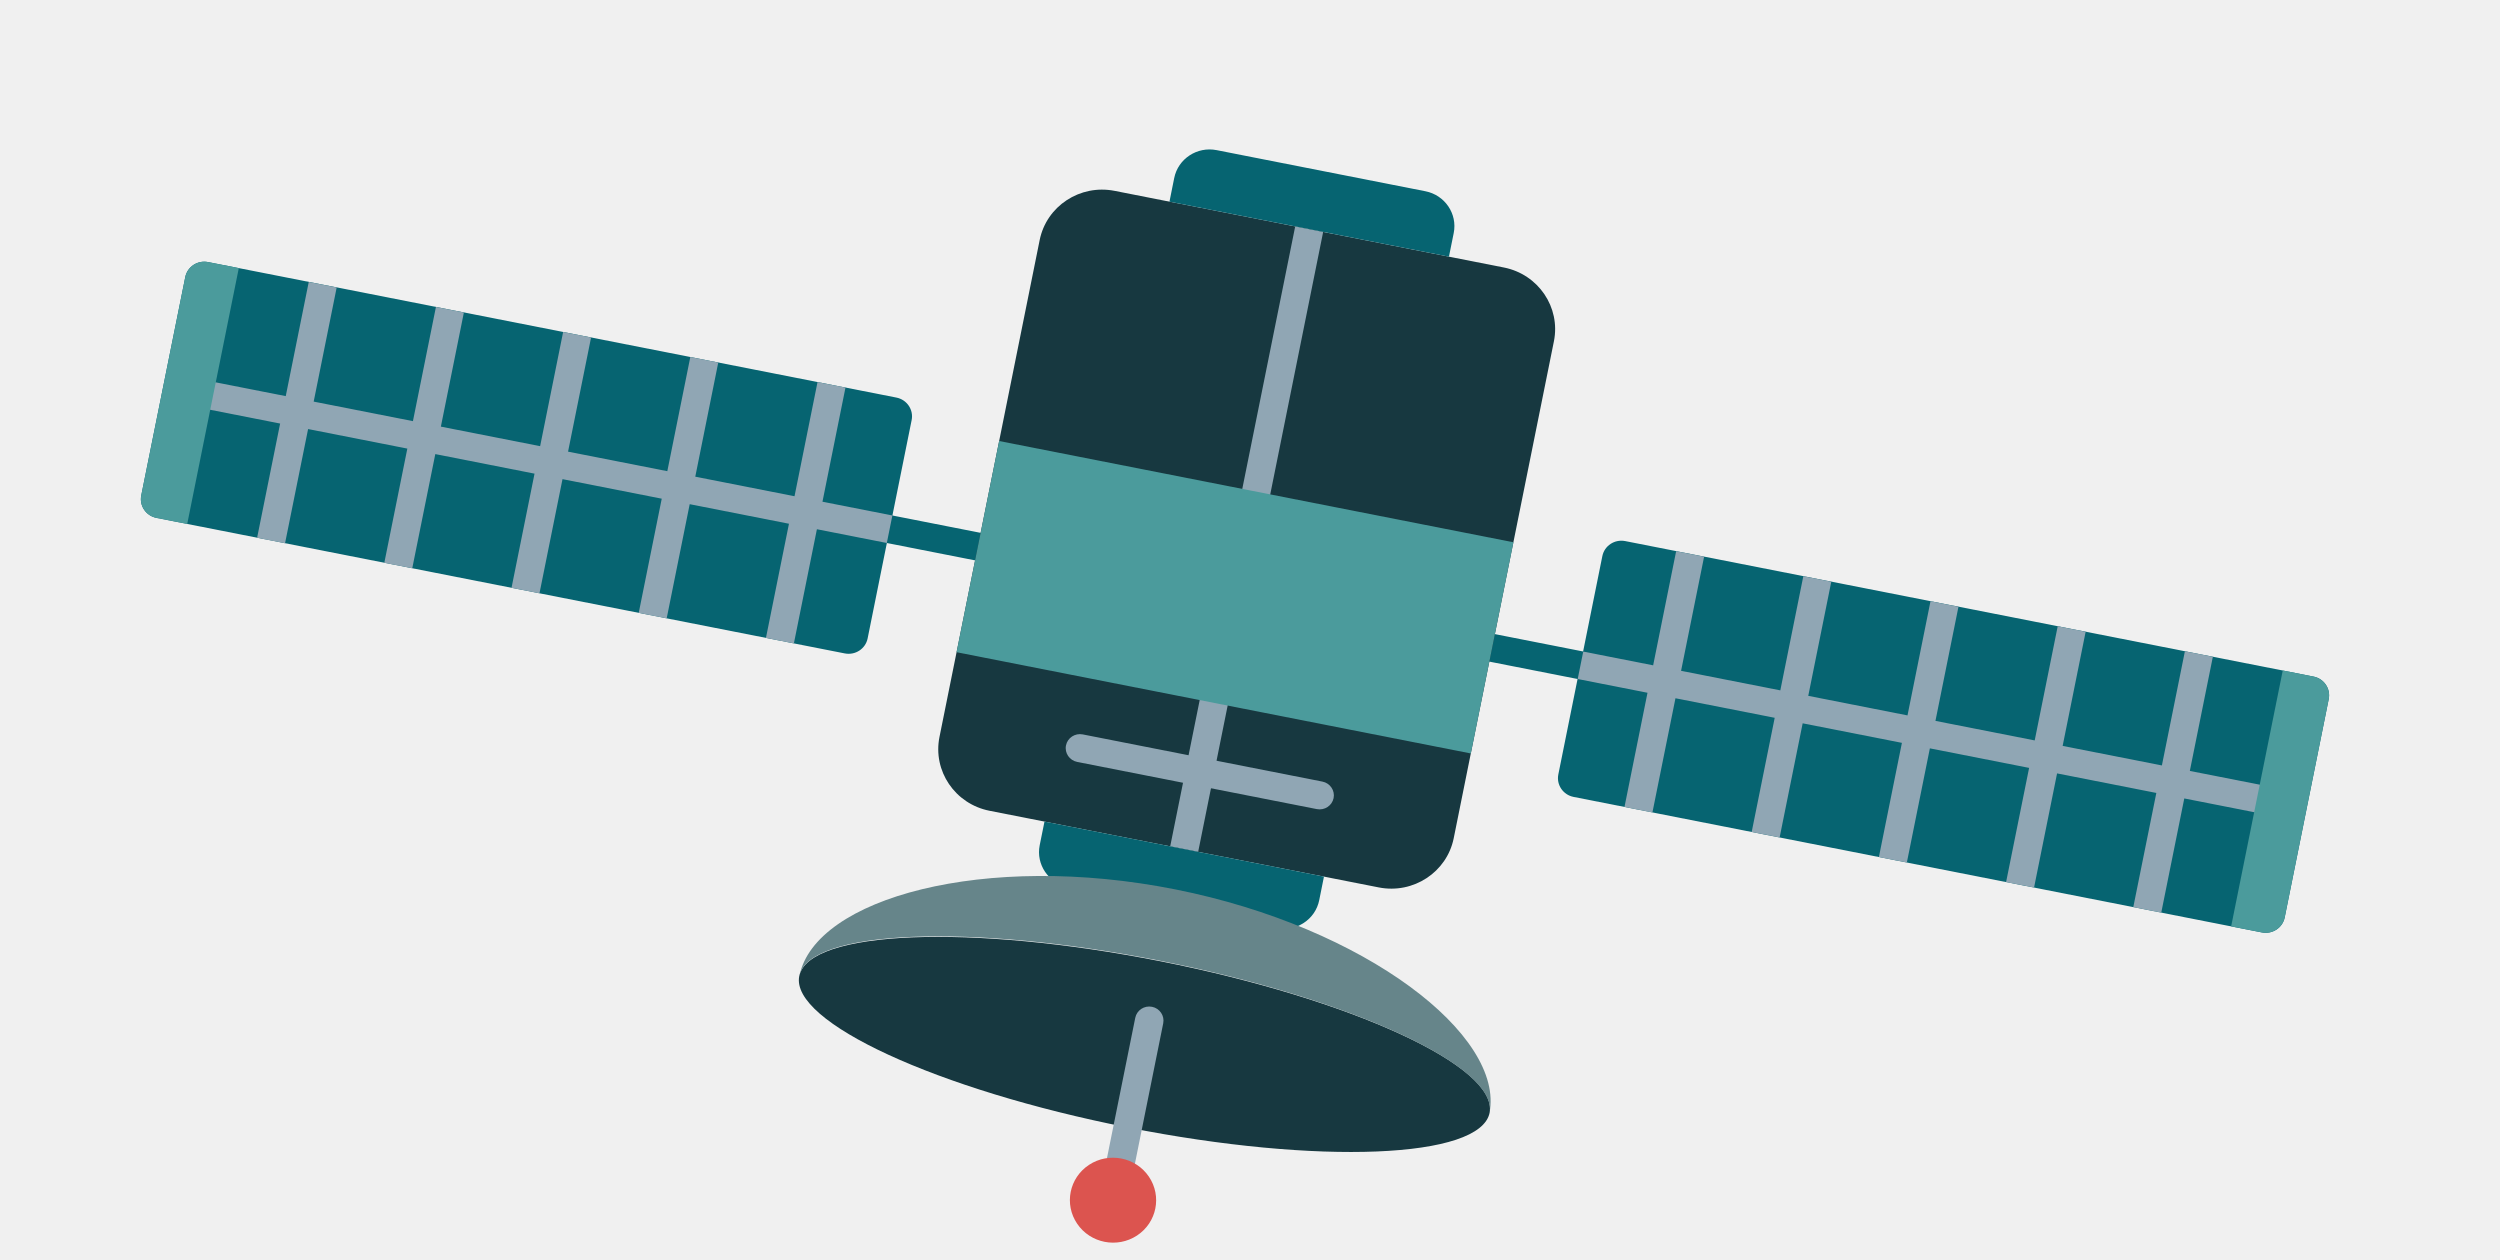
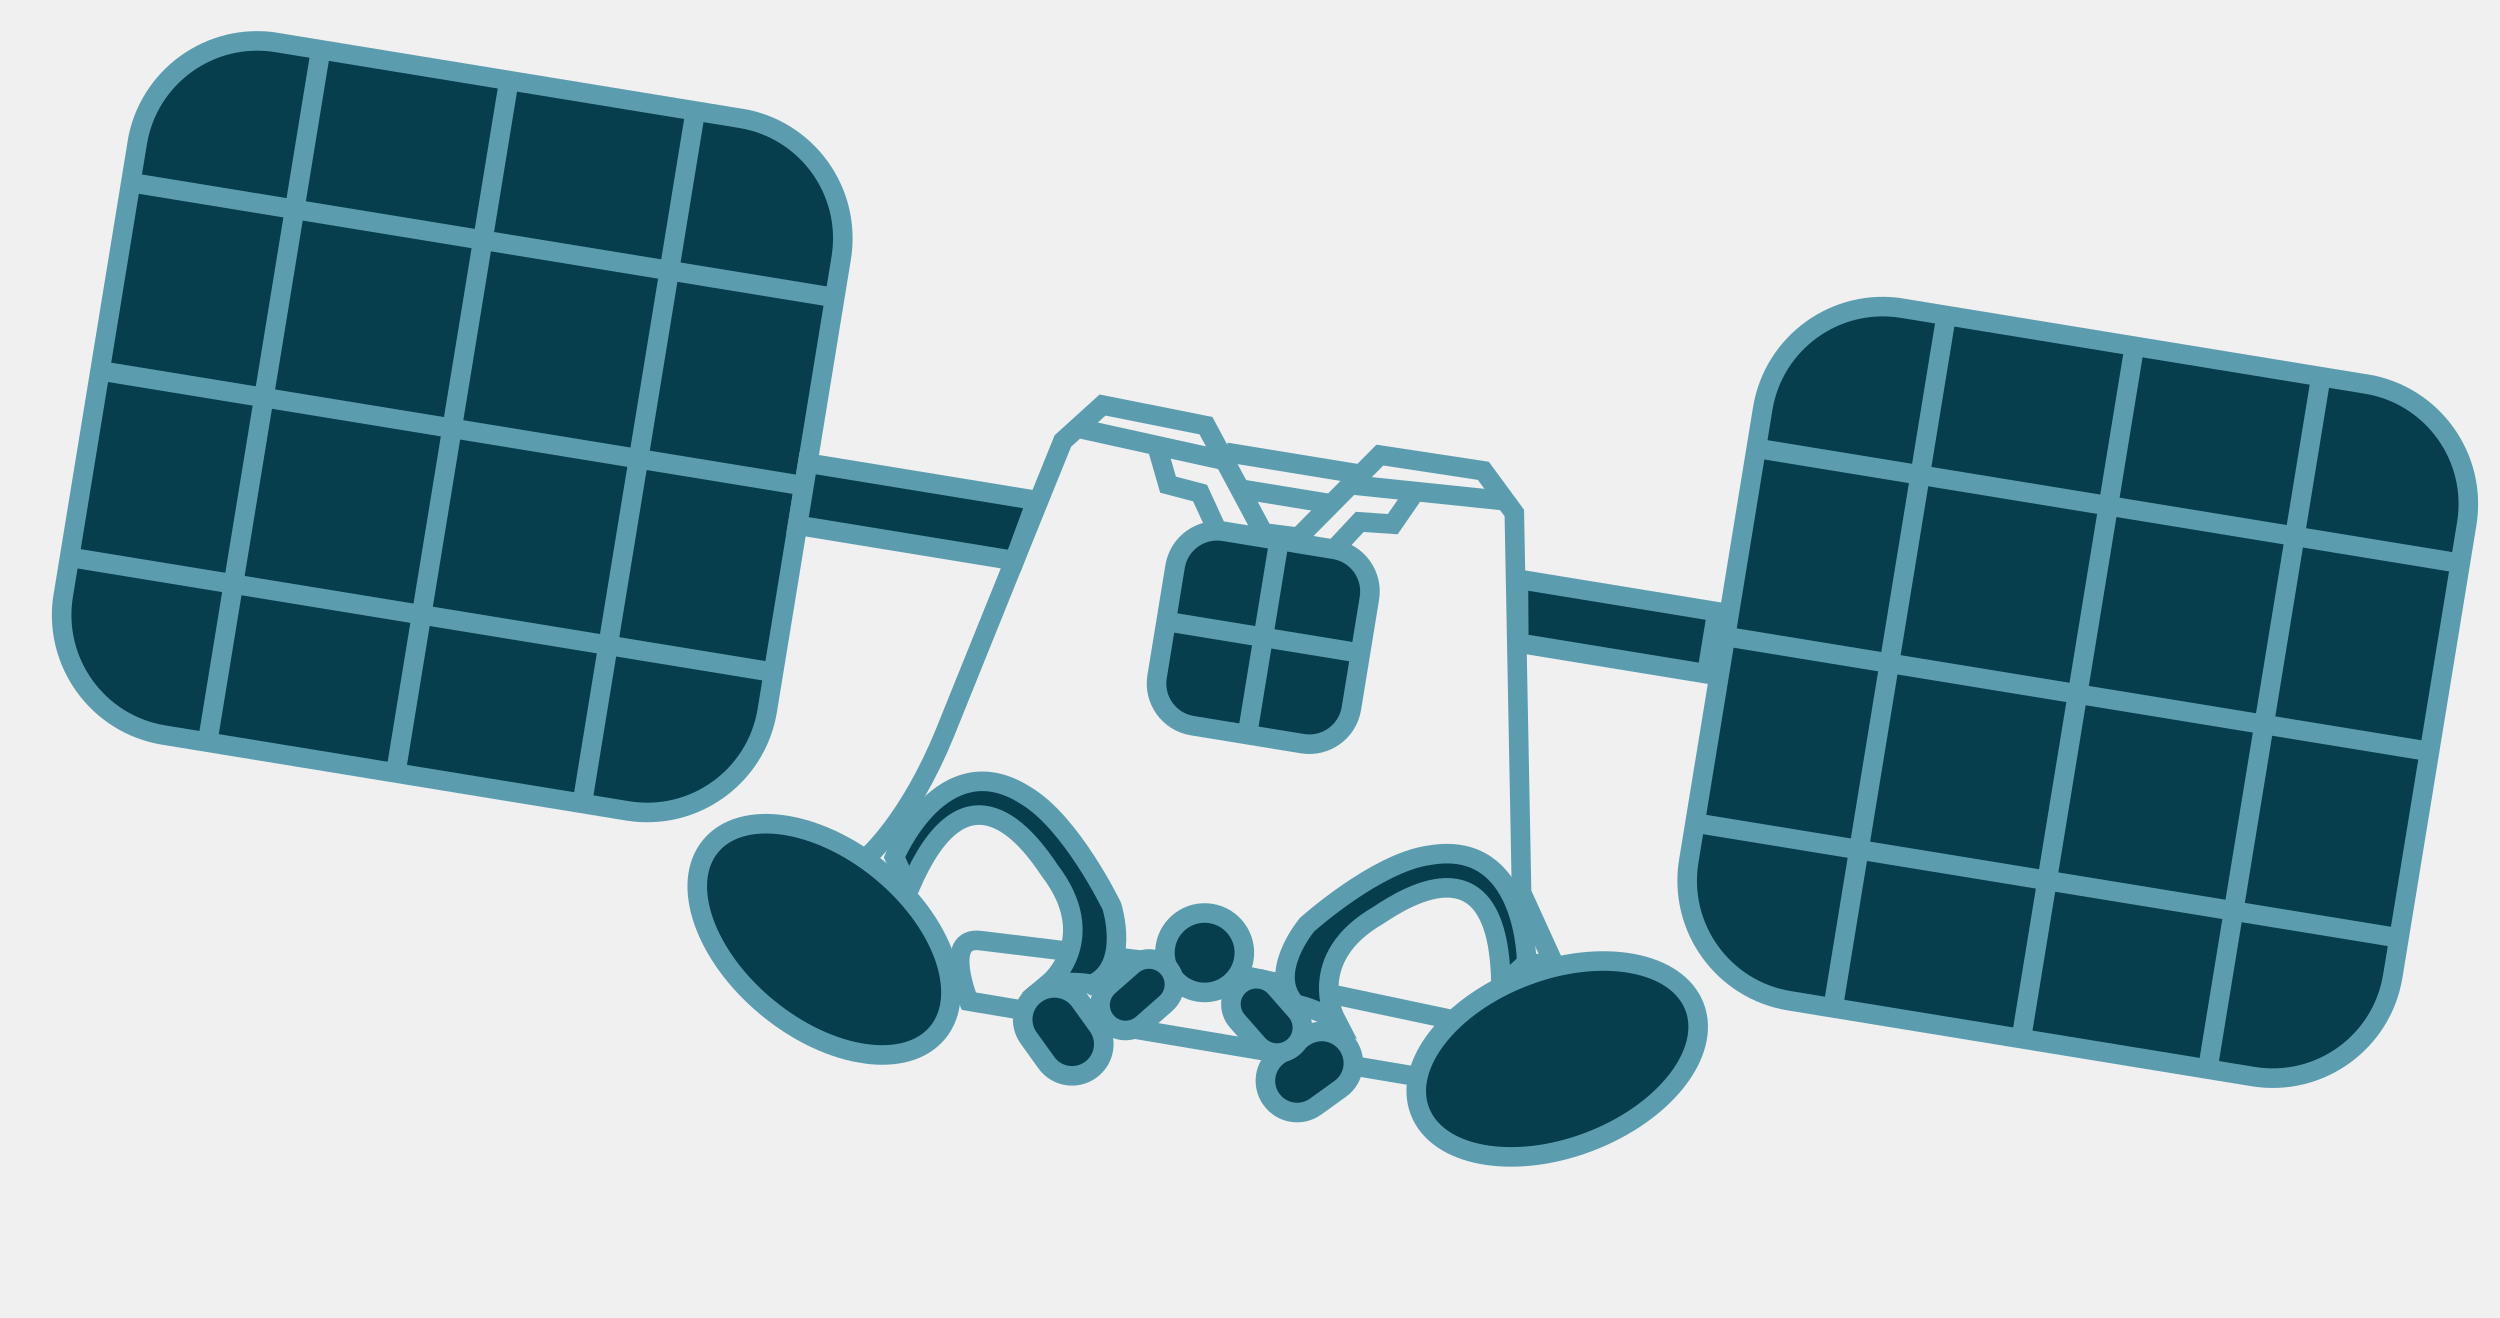
- <svg xmlns="http://www.w3.org/2000/svg" width="135" height="68" viewBox="0 0 135 68" fill="none">
-   <g clip-path="url(#clip0_1_18)">
-     <path d="M48.188 27.836L55.973 29.368C56.39 29.45 56.661 29.85 56.578 30.26C56.496 30.67 56.09 30.937 55.674 30.855L47.889 29.322C47.472 29.24 47.201 28.84 47.283 28.43C47.366 28.02 47.772 27.754 48.188 27.836Z" fill="#066471" />
-     <path d="M11.236 14.151L48.405 21.469C48.973 21.581 49.342 22.125 49.229 22.684L46.852 34.475C46.739 35.034 46.188 35.396 45.62 35.285L8.451 27.967C7.883 27.855 7.514 27.311 7.627 26.752L10.004 14.961C10.117 14.402 10.668 14.04 11.236 14.151Z" fill="#066471" />
-     <path d="M10.009 21.864L15.127 22.872L13.884 29.038L15.393 29.335L16.637 23.169L21.996 24.224L20.753 30.39L22.262 30.687L23.506 24.521L28.865 25.577L27.622 31.742L29.132 32.039L30.375 25.874L35.734 26.929L34.491 33.095L36.001 33.392L37.244 27.226L42.604 28.282L41.361 34.447L42.87 34.744L44.113 28.579L47.888 29.322L48.188 27.836L44.413 27.093L45.656 20.929L44.146 20.632L42.904 26.797L37.545 25.741L38.786 19.577L37.277 19.279L36.035 25.444L30.675 24.389L31.918 18.225L30.409 17.928L29.167 24.093L23.807 23.038L25.05 16.874L23.54 16.577L22.298 22.742L16.939 21.687L18.181 15.523L16.672 15.226L15.43 21.391L10.312 20.383C9.895 20.301 9.49 20.567 9.407 20.977C9.324 21.387 9.596 21.787 10.012 21.869L10.009 21.864Z" fill="#90A6B4" />
-     <path d="M8.451 27.967L10.11 28.293L12.895 14.478L11.236 14.151C10.668 14.04 10.117 14.402 10.004 14.961L7.627 26.752C7.514 27.311 7.883 27.855 8.451 27.967Z" fill="#4B9B9C" />
-     <path d="M77.704 33.647L85.489 35.18C85.906 35.262 86.177 35.661 86.094 36.071C86.012 36.481 85.606 36.748 85.19 36.666L77.404 35.133C76.988 35.051 76.717 34.651 76.799 34.241C76.882 33.831 77.288 33.565 77.704 33.647Z" fill="#066471" />
-     <path d="M122.142 50.352L84.974 43.034C84.406 42.922 84.037 42.378 84.15 41.819L86.527 30.028C86.64 29.469 87.191 29.107 87.759 29.218L124.928 36.534C125.496 36.646 125.865 37.19 125.752 37.749L123.375 49.542C123.262 50.101 122.71 50.463 122.142 50.352Z" fill="#066471" />
-     <path d="M85.19 36.666L88.965 37.409L87.722 43.575L89.231 43.872L90.475 37.706L95.834 38.761L94.591 44.927L96.1 45.224L97.344 39.059L102.703 40.114L101.46 46.28L102.97 46.577L104.213 40.411L109.572 41.466L108.329 47.632L109.839 47.929L111.082 41.764L116.442 42.819L115.198 48.984L116.708 49.282L117.951 43.116L123.07 44.124C123.486 44.206 123.892 43.939 123.974 43.529C124.057 43.119 123.786 42.719 123.369 42.638L118.251 41.63L119.494 35.466L117.984 35.169L116.742 41.334L111.383 40.279L112.625 34.115L111.116 33.818L109.874 39.983L104.514 38.928L105.757 32.764L104.247 32.467L103.005 38.632L97.646 37.576L98.889 31.413L97.379 31.116L96.137 37.28L90.778 36.225L92.022 30.061L90.512 29.764L89.27 35.928L85.495 35.185L85.195 36.671L85.19 36.666Z" fill="#90A6B4" />
-     <path d="M124.928 36.534L123.269 36.207L120.482 50.024L122.142 50.35C122.71 50.462 123.261 50.1 123.374 49.541L125.752 37.749C125.865 37.19 125.496 36.646 124.928 36.534Z" fill="#4B9B9C" />
-     <path d="M60.187 10.306L81.206 14.444C83.07 14.811 84.281 16.596 83.911 18.431L78.501 45.263C78.131 47.098 76.32 48.288 74.456 47.921L53.437 43.782C51.573 43.416 50.362 41.631 50.732 39.796L56.142 12.964C56.512 11.129 58.322 9.939 60.187 10.306Z" fill="#173840" />
-     <path d="M64.701 45.999L71.451 12.523L69.941 12.226L63.191 45.702L64.701 45.999Z" fill="#90A6B4" />
-     <path d="M51.654 35.219L79.425 40.687L81.725 29.283L53.954 23.815L51.654 35.219Z" fill="#4B9B9C" />
-     <path d="M78.243 13.86L63.151 10.889L63.408 9.612C63.617 8.574 64.643 7.9 65.697 8.107L76.97 10.327C78.024 10.534 78.71 11.546 78.501 12.583L78.243 13.86Z" fill="#066471" />
-     <path d="M58.468 39.658L71.41 42.206C71.826 42.288 72.097 42.688 72.015 43.097C71.932 43.507 71.526 43.774 71.11 43.692L58.168 41.144C57.752 41.062 57.48 40.662 57.563 40.252C57.646 39.842 58.051 39.576 58.468 39.658Z" fill="#90A6B4" />
-     <path d="M56.402 44.365L71.494 47.337L71.237 48.614C71.028 49.651 70.002 50.326 68.948 50.118L57.675 47.899C56.621 47.691 55.935 46.68 56.144 45.642L56.402 44.365Z" fill="#066471" />
-     <path d="M43.16 52.709C42.664 55.186 50.606 58.846 60.901 60.884C71.195 62.922 79.943 62.567 80.439 60.09C80.936 57.614 72.993 53.954 62.699 51.915C52.404 49.877 43.657 50.233 43.16 52.709Z" fill="#173840" />
-     <path d="M62.699 51.892C72.989 53.941 80.927 57.619 80.431 60.108C81.265 55.922 73.76 50.077 63.471 48.028C53.182 45.979 44.006 48.505 43.172 52.691C43.668 50.202 52.411 49.843 62.701 51.892L62.699 51.892Z" fill="#66858A" />
-     <path d="M62.209 54.367C62.625 54.449 62.896 54.849 62.814 55.258L60.932 64.592C60.849 65.002 60.444 65.269 60.027 65.186C59.611 65.105 59.339 64.705 59.422 64.295L61.304 54.961C61.387 54.551 61.792 54.285 62.209 54.367Z" fill="#90A6B4" />
-     <path d="M58.808 62.902C57.739 63.605 57.452 65.028 58.167 66.082C58.882 67.136 60.328 67.421 61.398 66.719C62.467 66.016 62.754 64.592 62.039 63.538C61.324 62.484 59.877 62.199 58.808 62.902Z" fill="#DC544F" />
+ <svg xmlns="http://www.w3.org/2000/svg" width="129" height="68" viewBox="0 0 129 68" fill="none">
+   <g clip-path="url(#clip0_1_1783)">
+     <path d="M44.738 44.226C44.738 44.226 46.906 42.371 48.769 37.791C49.762 35.309 54.844 22.755 54.844 22.755L56.89 20.9L62.228 21.965L65.185 27.495L67.002 27.721L71.201 23.483L76.54 24.295L78.139 26.471L78.513 46.068L80.273 49.933" stroke="#5B9DAF" stroke-width="1.01" stroke-miterlimit="10" />
+     <path d="M50.579 48.534L62.55 49.995L74.929 52.616L73.556 55.624L49.987 51.66C49.987 51.66 48.612 48.294 50.579 48.534Z" stroke="#5B9DAF" stroke-width="1.01" stroke-miterlimit="10" />
+     <path d="M78.776 49.668C78.776 49.668 78.782 43.245 73.743 44.133C71.016 44.508 67.443 47.714 67.443 47.714C67.443 47.714 65.317 50.244 66.879 51.847C67.199 51.808 68.908 52.574 68.908 52.574C68.908 52.574 67.28 49.45 71.119 47.231C72.723 46.155 77.378 43.339 77.45 50.839C77.397 50.972 78.786 49.669 78.786 49.669L78.776 49.668Z" fill="#063E4D" stroke="#5B9DAF" stroke-width="1.01" stroke-miterlimit="10" />
+     <path d="M46.155 44.234C46.155 44.234 48.605 38.291 52.918 41.043C55.285 42.433 57.373 46.767 57.373 46.767C57.373 46.767 58.367 49.919 56.307 50.808C56.029 50.651 54.156 50.7 54.156 50.7C54.156 50.7 56.857 48.435 54.16 44.914C53.094 43.311 49.86 38.922 46.939 45.821C46.936 45.963 46.155 44.234 46.155 44.234Z" fill="#063E4D" stroke="#5B9DAF" stroke-width="1.01" stroke-miterlimit="10" />
+     <path d="M38.222 6.105L14.29 2.193C10.867 1.634 7.638 3.955 7.079 7.378L3.264 30.718C2.704 34.141 5.025 37.37 8.448 37.929L32.381 41.841C35.804 42.4 39.032 40.079 39.592 36.656L43.407 13.316C43.966 9.893 41.645 6.665 38.222 6.105Z" fill="#063E4D" stroke="#5B9DAF" stroke-width="1.01" stroke-miterlimit="10" />
+     <path d="M16.55 2.562L10.709 38.298" stroke="#5B9DAF" stroke-width="1.01" stroke-miterlimit="10" />
+     <path d="M35.883 5.723L30.042 41.458" stroke="#5B9DAF" stroke-width="1.01" stroke-miterlimit="10" />
+     <path d="M26.261 4.15L20.419 39.886" stroke="#5B9DAF" stroke-width="1.01" stroke-miterlimit="10" />
+     <path d="M42.806 15.315L6.745 9.421" stroke="#5B9DAF" stroke-width="1.01" stroke-miterlimit="10" />
+     <path d="M39.646 34.649L3.585 28.754" stroke="#5B9DAF" stroke-width="1.01" stroke-miterlimit="10" />
+     <path d="M41.219 25.026L5.157 19.132" stroke="#5B9DAF" stroke-width="1.01" stroke-miterlimit="10" />
+     <path d="M122.099 19.815L98.166 15.903C94.744 15.344 91.515 17.665 90.956 21.088L87.141 44.428C86.581 47.851 88.902 51.08 92.325 51.639L116.258 55.551C119.681 56.11 122.909 53.789 123.468 50.366L127.284 27.026C127.843 23.603 125.522 20.375 122.099 19.815Z" fill="#063E4D" stroke="#5B9DAF" stroke-width="1.01" stroke-miterlimit="10" />
+     <path d="M100.427 16.273L94.585 52.008" stroke="#5B9DAF" stroke-width="1.01" stroke-miterlimit="10" />
+     <path d="M119.76 19.433L113.919 55.168" stroke="#5B9DAF" stroke-width="1.01" stroke-miterlimit="10" />
+     <path d="M110.138 17.86L104.296 53.596" stroke="#5B9DAF" stroke-width="1.01" stroke-miterlimit="10" />
+     <path d="M126.684 29.025L90.622 23.131" stroke="#5B9DAF" stroke-width="1.01" stroke-miterlimit="10" />
+     <path d="M123.523 48.359L87.462 42.464" stroke="#5B9DAF" stroke-width="1.01" stroke-miterlimit="10" />
+     <path d="M125.096 38.736L89.034 32.842" stroke="#5B9DAF" stroke-width="1.01" stroke-miterlimit="10" />
+     <path d="M52.334 28.931L41.153 27.103L41.677 23.895L53.48 25.825L52.334 28.931Z" fill="#063E4D" stroke="#5B9DAF" stroke-width="1.01" stroke-miterlimit="10" />
+     <path d="M78.369 33.186L88.07 34.772L88.595 31.565L78.351 29.89L78.369 33.186Z" fill="#063E4D" stroke="#5B9DAF" stroke-width="1.01" stroke-miterlimit="10" />
+     <path d="M48.391 53.27C49.992 51.312 48.664 47.576 45.424 44.926C42.183 42.275 38.258 41.713 36.657 43.671C35.055 45.629 36.384 49.365 39.624 52.016C42.864 54.666 46.789 55.228 48.391 53.27Z" fill="#063E4D" stroke="#5B9DAF" stroke-width="1.01" stroke-miterlimit="10" />
+     <path d="M81.972 58.926C85.888 57.445 88.336 54.327 87.442 51.961C86.547 49.595 82.647 48.878 78.731 50.359C74.816 51.84 72.367 54.958 73.262 57.324C74.157 59.69 78.056 60.407 81.972 58.926Z" fill="#063E4D" stroke="#5B9DAF" stroke-width="1.01" stroke-miterlimit="10" />
+     <path d="M67.206 38.373L61.522 37.444C60.318 37.247 59.51 36.112 59.705 34.918L60.634 29.233C60.831 28.029 61.966 27.222 63.16 27.417L68.845 28.346C70.049 28.543 70.856 29.678 70.661 30.872L69.732 36.557C69.535 37.761 68.4 38.568 67.206 38.373Z" fill="#063E4D" stroke="#5B9DAF" stroke-width="1.01" stroke-miterlimit="10" />
+     <path d="M70.198 33.705L60.171 32.066" stroke="#5B9DAF" stroke-width="1.01" stroke-miterlimit="10" />
+     <path d="M64.363 37.909L66.004 27.872" stroke="#5B9DAF" stroke-width="1.01" stroke-miterlimit="10" />
+     <path d="M61.829 51.184C62.946 51.366 64 50.608 64.182 49.491C64.365 48.374 63.607 47.32 62.49 47.137C61.373 46.955 60.319 47.712 60.136 48.83C59.953 49.947 60.711 51.001 61.829 51.184Z" fill="#063E4D" stroke="#5B9DAF" stroke-width="1.01" stroke-miterlimit="10" />
+     <path d="M60.151 51.789C60.699 51.308 60.754 50.476 60.275 49.93C59.796 49.384 58.963 49.332 58.415 49.813L57.213 50.869C56.665 51.35 56.61 52.182 57.089 52.728C57.568 53.273 58.401 53.326 58.948 52.845L60.151 51.789Z" fill="#063E4D" stroke="#5B9DAF" stroke-width="1.01" stroke-miterlimit="10" />
+     <path d="M56.269 55.208L56.277 55.202C57.008 54.676 57.175 53.658 56.649 52.927L55.733 51.652C55.207 50.922 54.188 50.755 53.458 51.281L53.449 51.286C52.718 51.812 52.552 52.83 53.078 53.561L53.994 54.836C54.52 55.567 55.538 55.733 56.269 55.208Z" fill="#063E4D" stroke="#5B9DAF" stroke-width="1.01" stroke-miterlimit="10" />
+     <path d="M69.529 53.91L69.523 53.902C68.997 53.171 67.979 53.005 67.248 53.53L65.973 54.447C65.242 54.972 65.076 55.991 65.601 56.722L65.607 56.73C66.133 57.461 67.151 57.627 67.882 57.102L69.157 56.185C69.888 55.66 70.054 54.641 69.529 53.91Z" fill="#063E4D" stroke="#5B9DAF" stroke-width="1.01" stroke-miterlimit="10" />
+     <path d="M65.82 50.952C65.339 50.404 64.507 50.349 63.961 50.828C63.415 51.307 63.363 52.14 63.844 52.688L64.899 53.89C65.38 54.438 66.213 54.493 66.758 54.014C67.304 53.535 67.357 52.702 66.876 52.155L65.82 50.952Z" fill="#063E4D" stroke="#5B9DAF" stroke-width="1.01" stroke-miterlimit="10" />
+     <path d="M55.571 22.083L63.19 23.764" stroke="#5B9DAF" stroke-width="1.01" stroke-miterlimit="10" />
+     <path d="M69.614 25.006L77.784 25.855" stroke="#5B9DAF" stroke-width="1.01" stroke-miterlimit="10" />
+     <path d="M63.26 23.34L70.059 24.451" stroke="#5B9DAF" stroke-width="1.01" stroke-miterlimit="10" />
+     <path d="M64.053 25.243L68.701 26.003" stroke="#5B9DAF" stroke-width="1.01" stroke-miterlimit="10" />
+     <path d="M59.734 23.148L60.271 25.009L61.923 25.442L62.797 27.348" stroke="#5B9DAF" stroke-width="1.01" stroke-miterlimit="10" />
+     <path d="M72.966 25.453L71.865 27.047L70.161 26.93L68.724 28.468" stroke="#5B9DAF" stroke-width="1.01" stroke-miterlimit="10" />
  </g>
  <defs>
-     <clipPath id="clip0_1_18">
-       <rect width="135" height="68" fill="white" />
+     <clipPath id="clip0_1_1783">
+       <rect width="122.81" height="47.6" fill="white" transform="translate(7.67871 0.605957) rotate(9.28325)" />
    </clipPath>
  </defs>
</svg>
